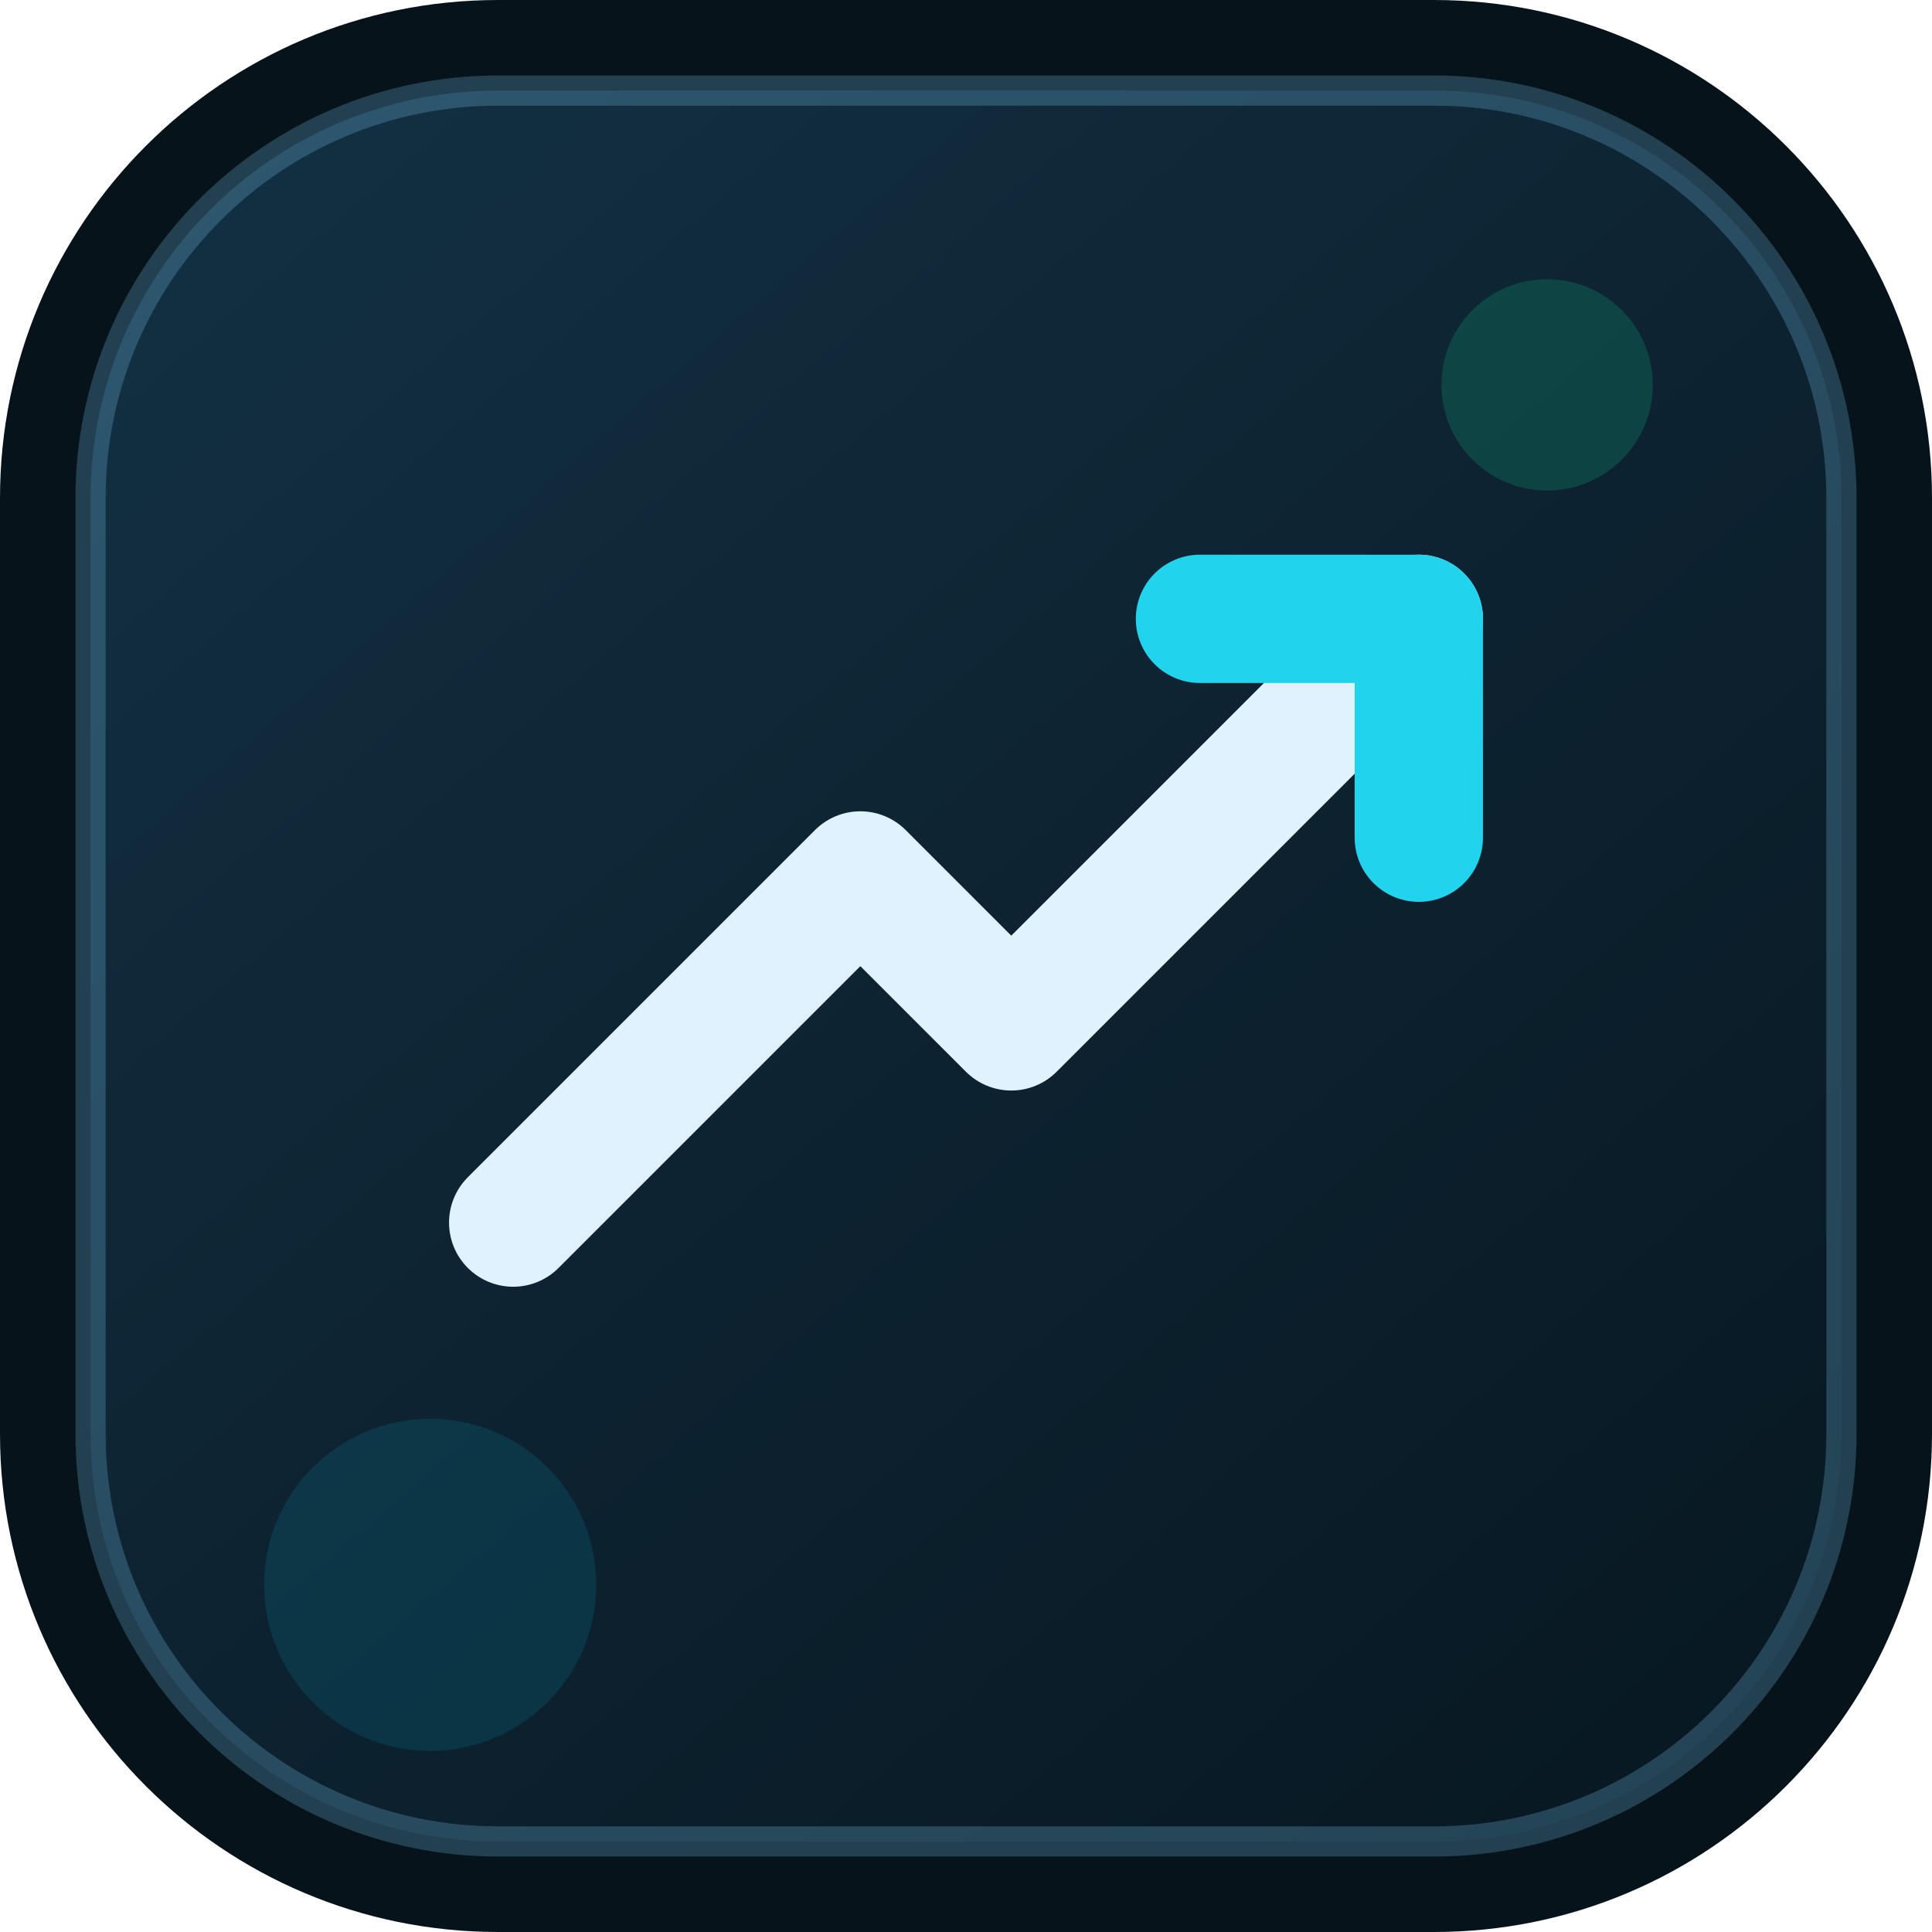
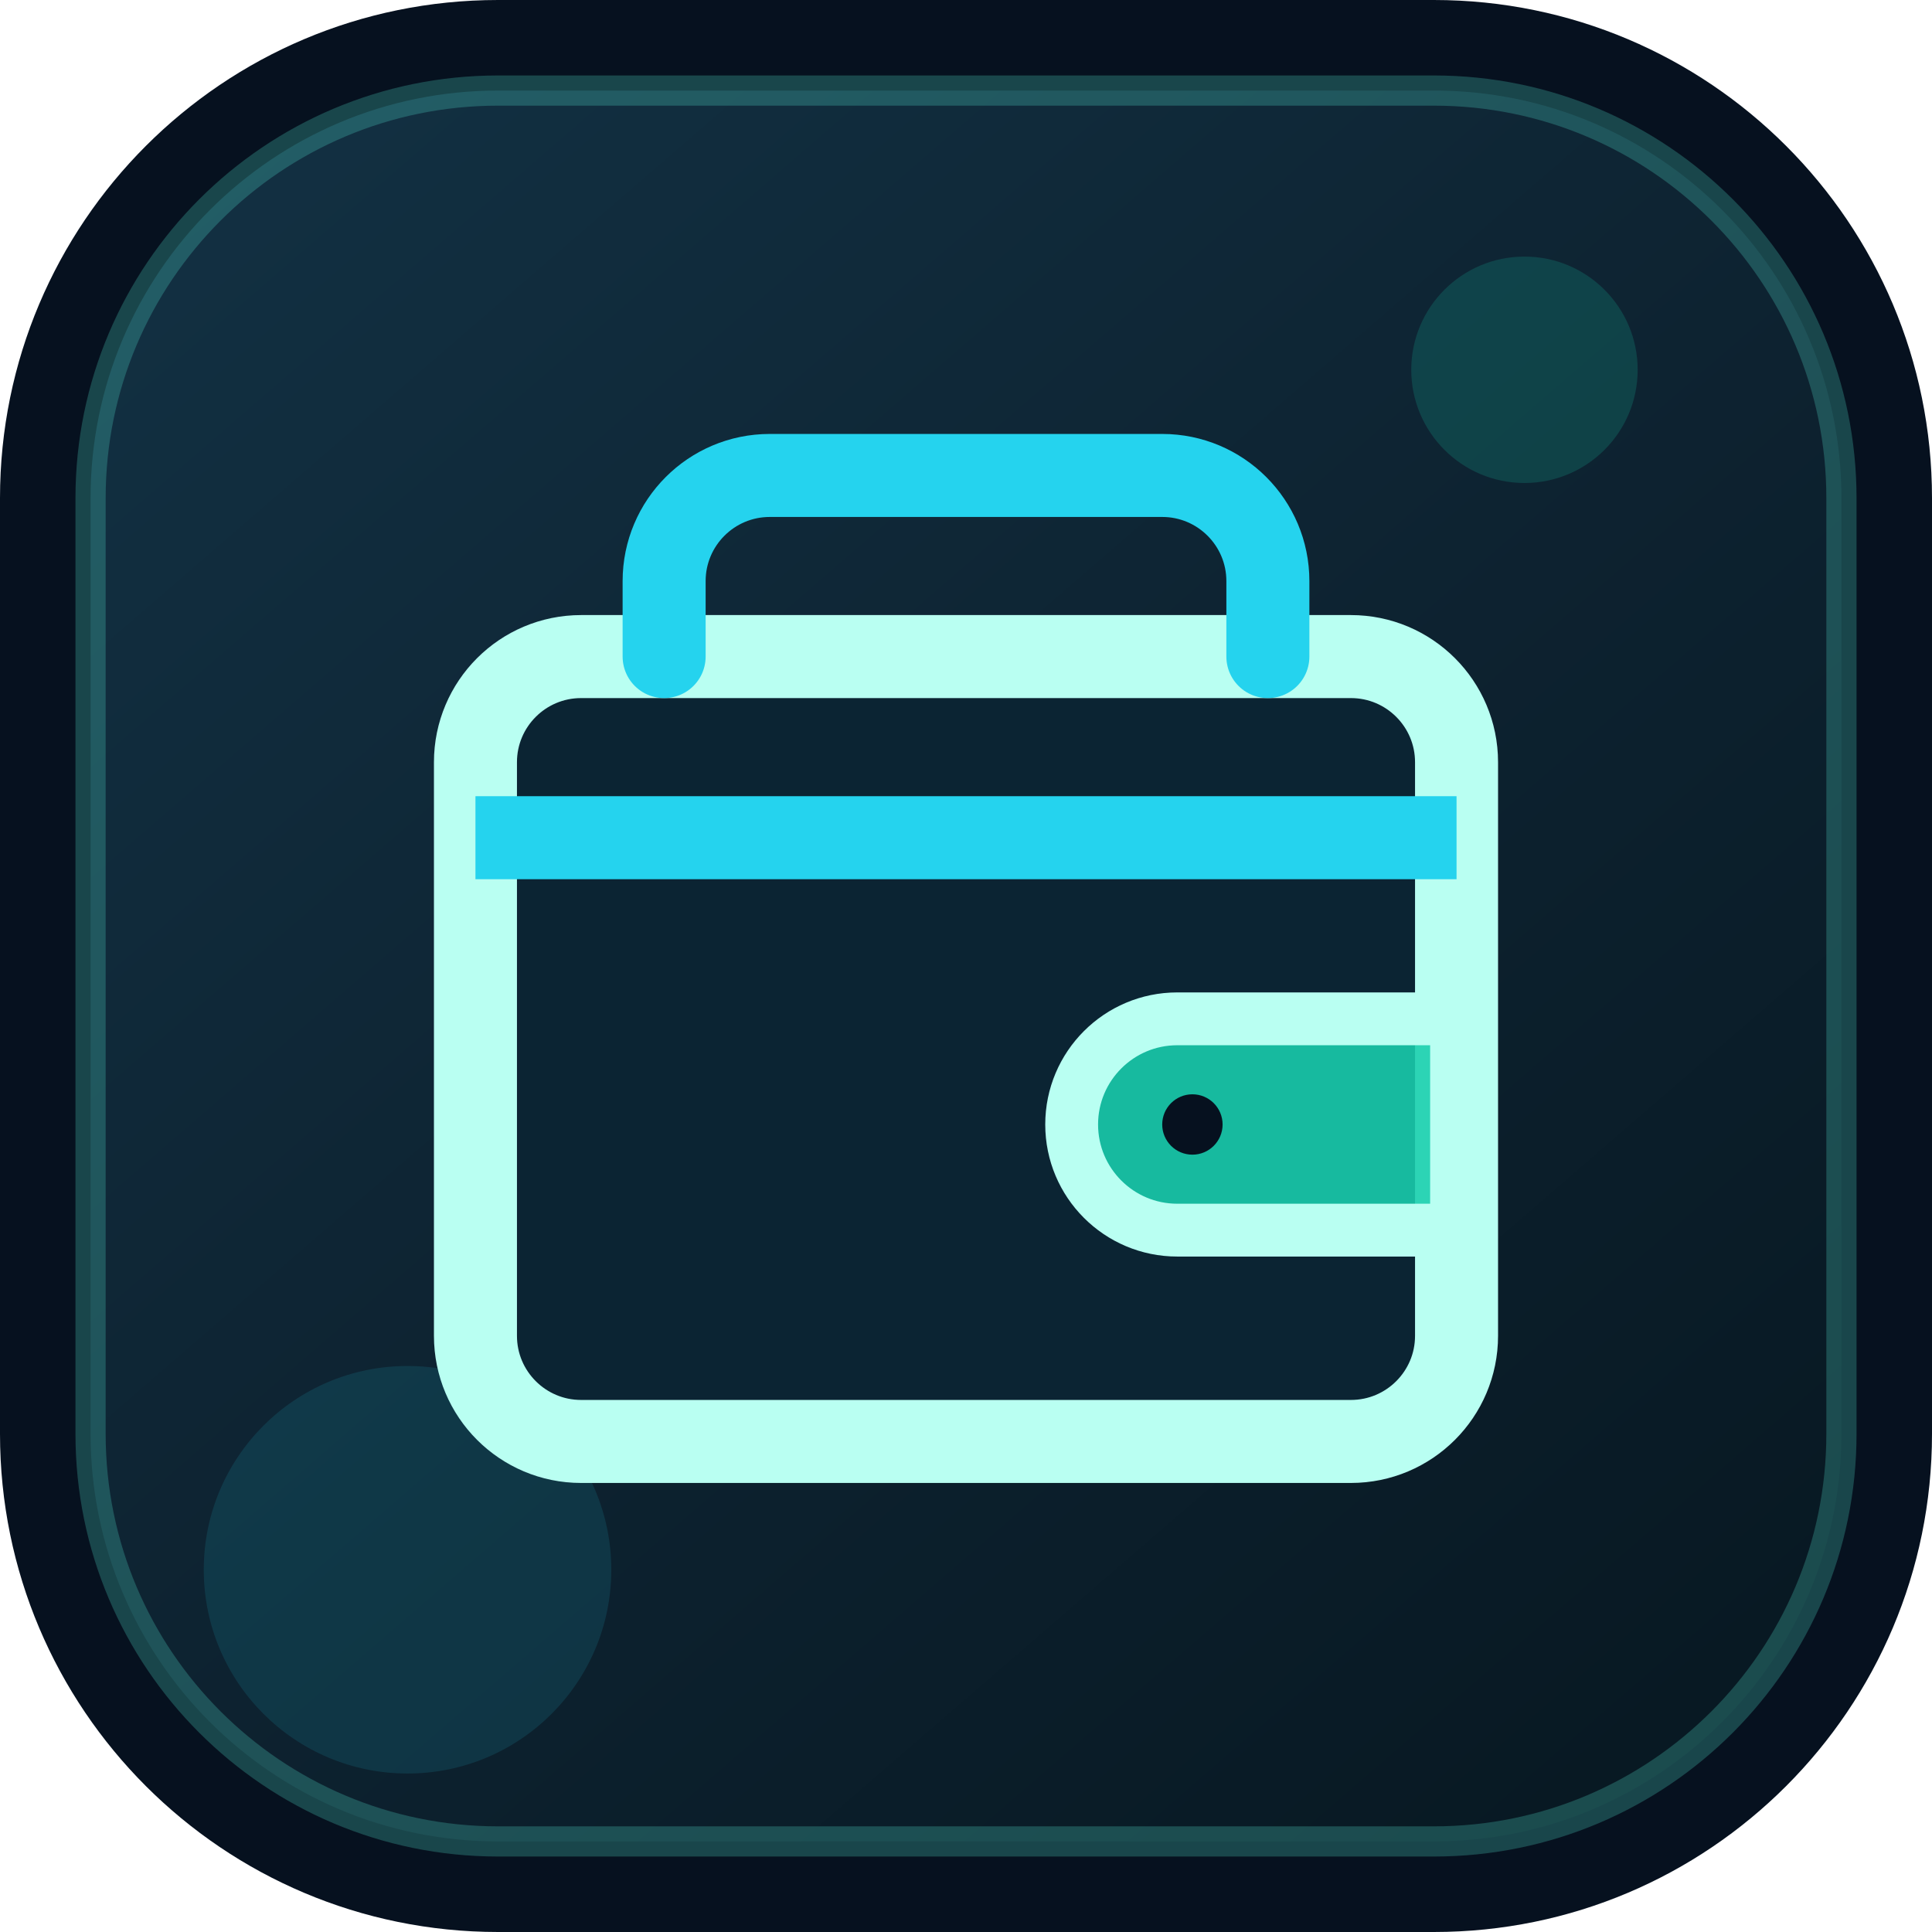
<svg xmlns="http://www.w3.org/2000/svg" width="192" height="192" viewBox="0 0 512 512" fill="none">
-   <rect width="512" height="512" rx="132" fill="#07131B" />
-   <rect x="24" y="24" width="464" height="464" rx="108" fill="url(#bg)" stroke="rgba(125,211,252,0.24)" stroke-width="8" />
-   <circle cx="410" cy="102" r="28" fill="#10B981" fill-opacity="0.22" />
-   <circle cx="114" cy="420" r="44" fill="#06B6D4" fill-opacity="0.14" />
-   <path d="M136 324L228 232L268 272L376 164" stroke="#E0F2FE" stroke-width="34" stroke-linecap="round" stroke-linejoin="round" />
-   <path d="M318 164H376V222" stroke="#22D3EE" stroke-width="34" stroke-linecap="round" stroke-linejoin="round" />
+   <rect width="512" height="512" rx="132" fill="#06111F" />
+   <rect x="24" y="24" width="464" height="464" rx="108" fill="url(#bg)" stroke="#54E5D1" stroke-opacity=".25" stroke-width="8" />
+   <circle cx="404" cy="98" r="30" fill="#19CFAE" fill-opacity=".18" />
+   <circle cx="108" cy="416" r="54" fill="#25D3EE" fill-opacity=".12" />
+   <path d="M126 202C126 186.536 138.536 174 154 174H358C373.464 174 386 186.536 386 202V354C386 369.464 373.464 382 358 382H154C138.536 382 126 369.464 126 354V202Z" fill="#0B2433" stroke="#B9FFF2" stroke-width="22" />
+   <path d="M126 222H386" stroke="#25D3EE" stroke-width="22" />
+   <path d="M312 270H386V326H312C296.536 326 284 313.464 284 298C284 282.536 296.536 270 312 270Z" fill="#19CFAE" fill-opacity=".88" stroke="#B9FFF2" stroke-width="14" />
+   <circle cx="316" cy="298" r="8" fill="#06111F" />
+   <path d="M176 174V154C176 138.536 188.536 126 204 126H308C323.464 126 336 138.536 336 154V174" stroke="#25D3EE" stroke-width="22" stroke-linecap="round" />
  <defs>
    <linearGradient id="bg" x1="60" y1="40" x2="430" y2="468" gradientUnits="userSpaceOnUse">
      <stop stop-color="#123042" />
      <stop offset="0.55" stop-color="#0D2230" />
      <stop offset="1" stop-color="#081923" />
    </linearGradient>
  </defs>
</svg>
